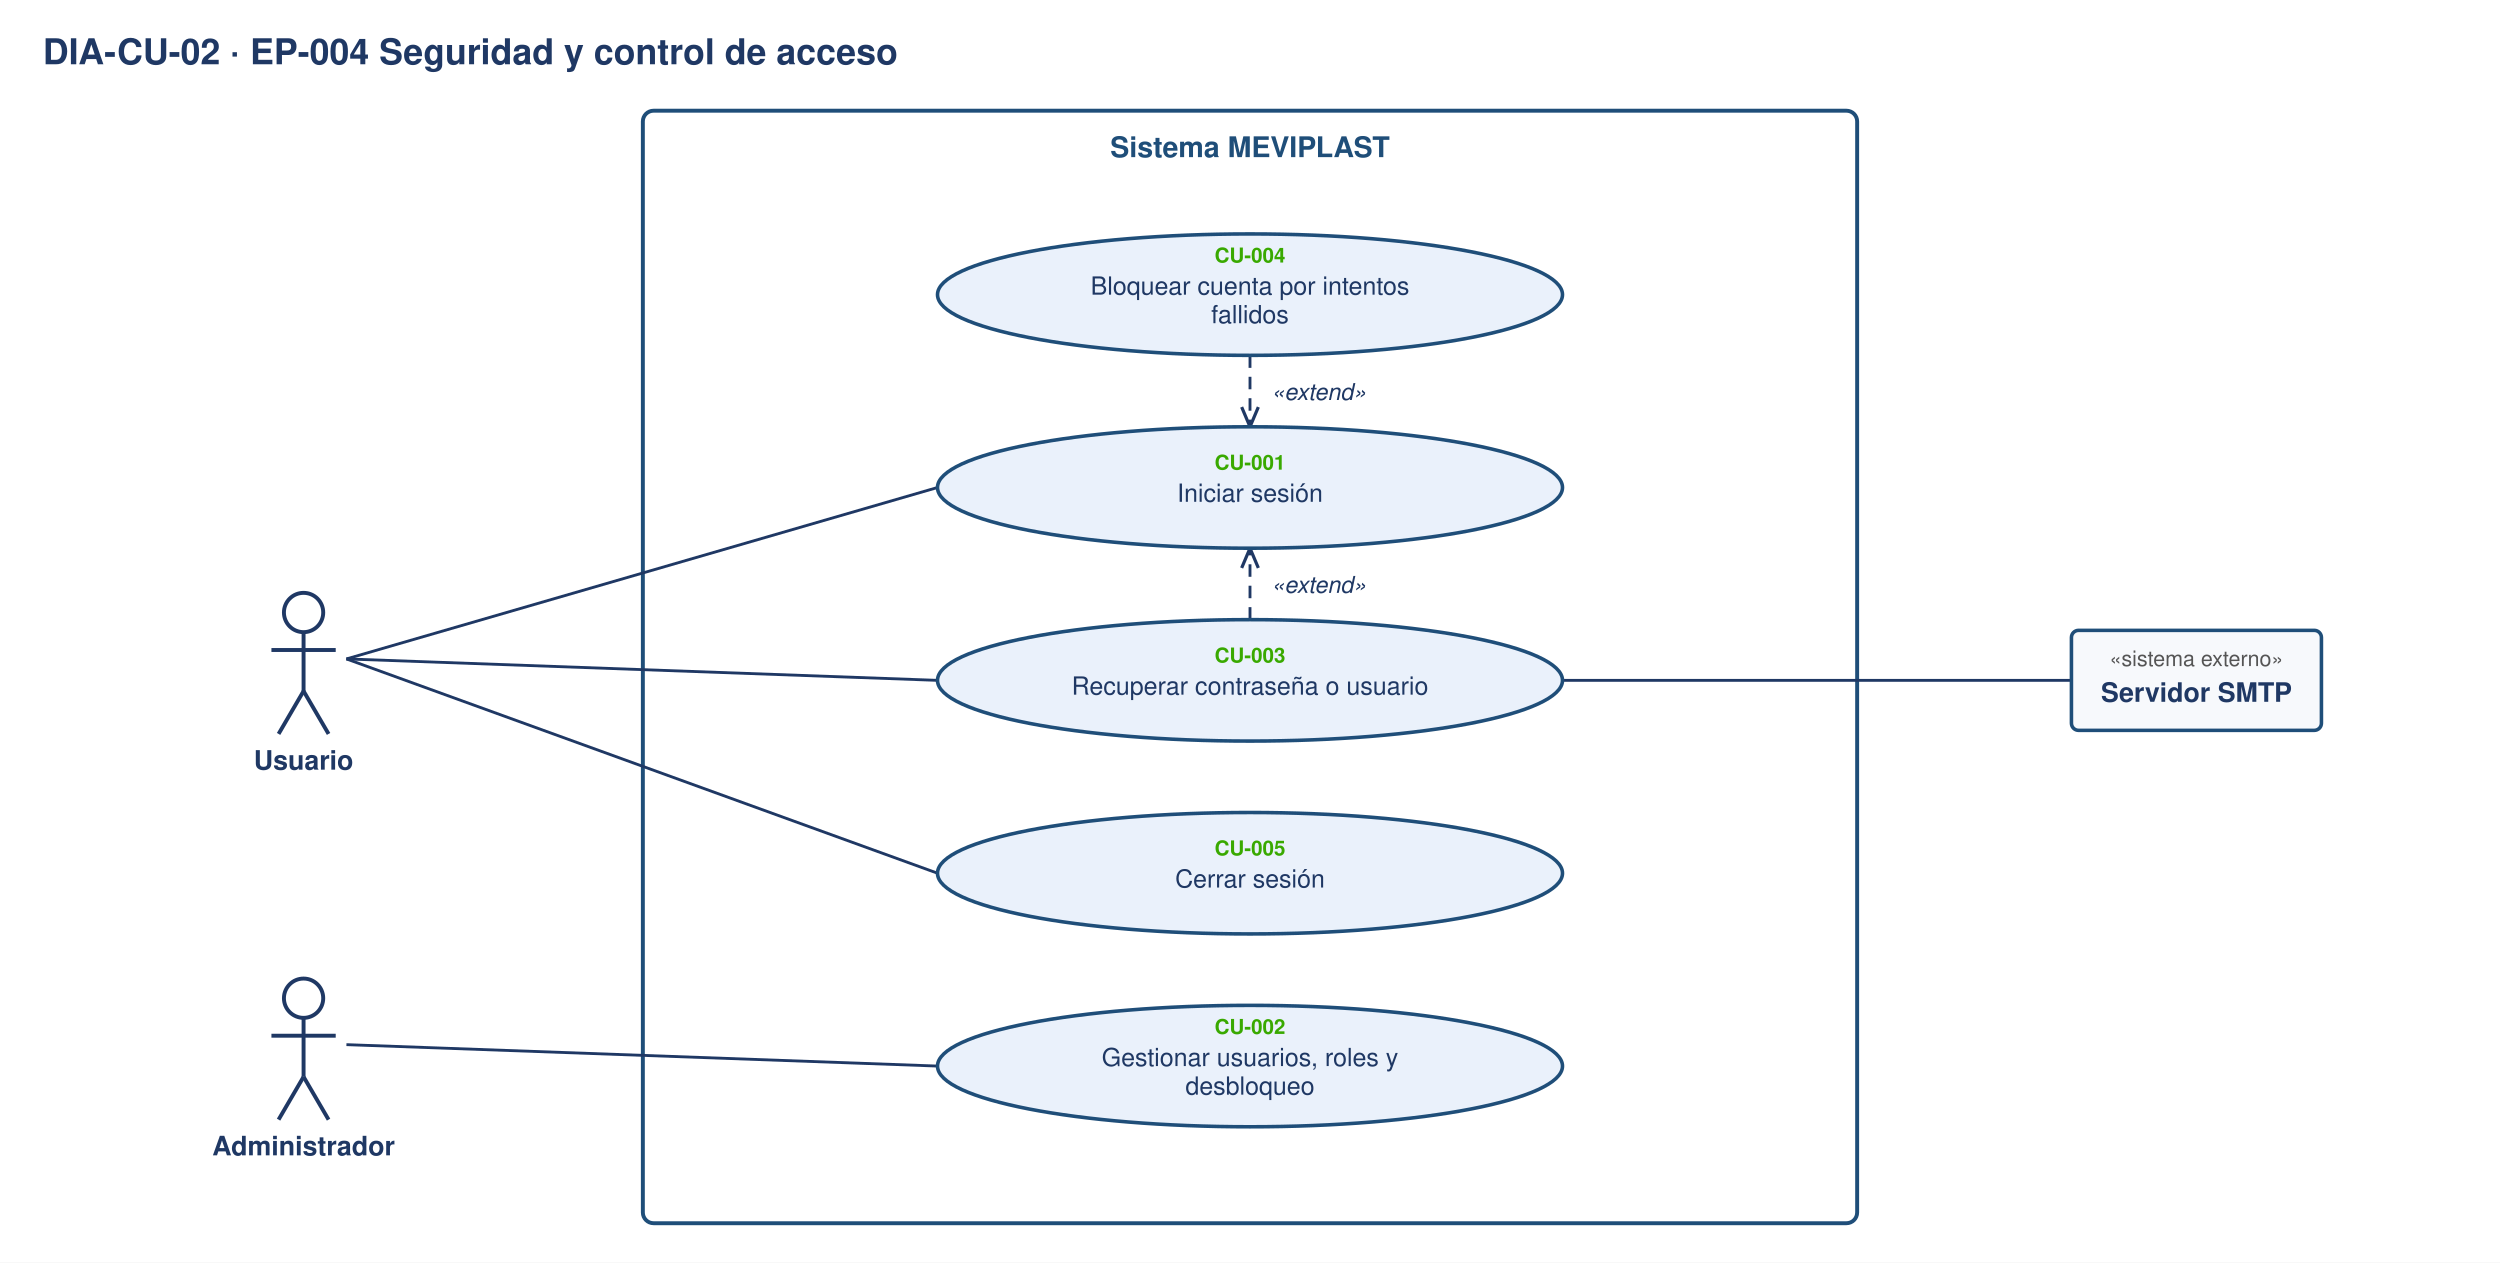
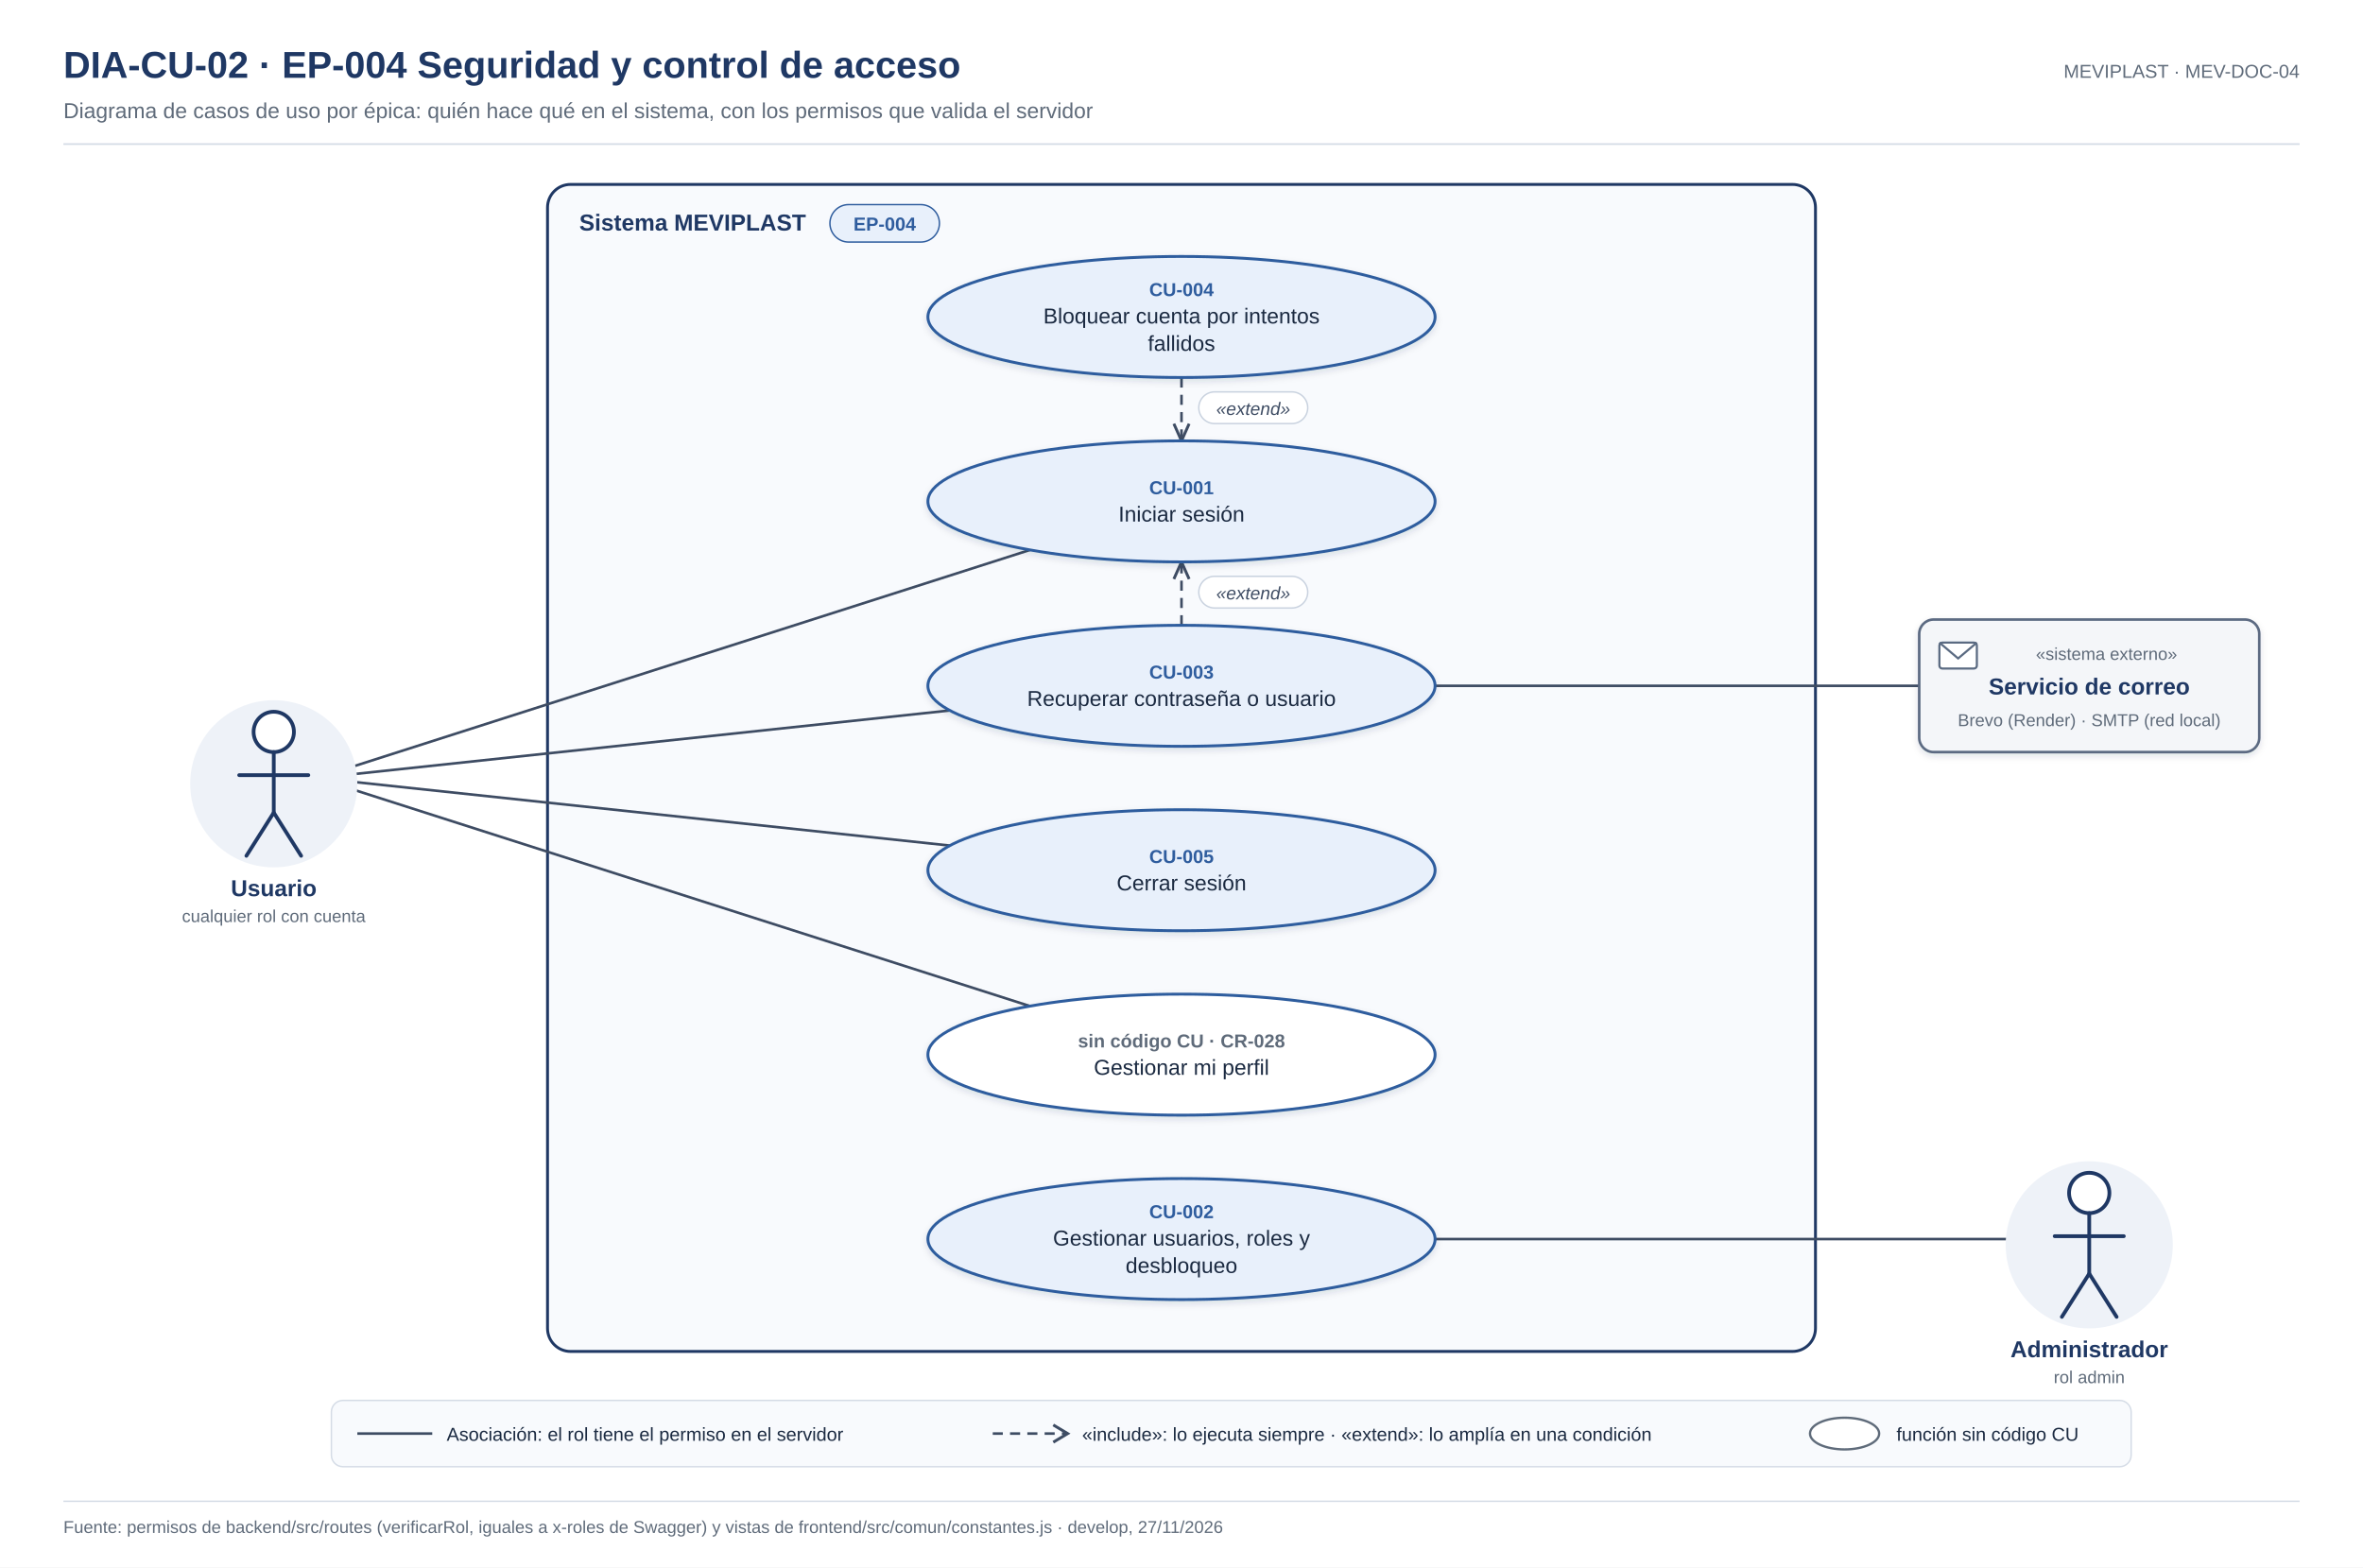
- <svg xmlns="http://www.w3.org/2000/svg" width="1400" height="707" viewBox="0 0 1400 707" font-family="Helvetica, Arial, sans-serif">
-   <rect width="1400" height="707" fill="#fff" />
-   <text x="24" y="36" font-size="20" font-weight="bold" fill="#1F3864">DIA-CU-02 · EP-004 Seguridad y control de acceso</text>
-   <rect x="360" y="62" width="680" height="623" rx="6" fill="none" stroke="#1F4E79" stroke-width="2.2" />
-   <text x="700" y="88" font-size="16" font-weight="bold" text-anchor="middle" fill="#1F4E79">Sistema MEVIPLAST</text>
-   <line x1="194" y1="369" x2="525" y2="273" stroke="#1F3864" stroke-width="1.6" />
-   <line x1="194" y1="369" x2="525" y2="381" stroke="#1F3864" stroke-width="1.6" />
-   <line x1="194" y1="369" x2="525" y2="489" stroke="#1F3864" stroke-width="1.6" />
-   <line x1="194" y1="585" x2="525" y2="597" stroke="#1F3864" stroke-width="1.6" />
-   <line x1="1160" y1="381" x2="875" y2="381" stroke="#1F3864" stroke-width="1.6" />
-   <line x1="700" y1="199" x2="700" y2="239" stroke="#1F3864" stroke-width="1.6" stroke-dasharray="7,5" />
-   <polyline points="695.327,227.947 700,239 704.673,227.947" fill="none" stroke="#1F3864" stroke-width="1.8" />
-   <text x="712" y="224" font-size="13" font-style="italic" fill="#1F3864">«extend»</text>
-   <line x1="700" y1="347" x2="700" y2="307" stroke="#1F3864" stroke-width="1.6" stroke-dasharray="7,5" />
-   <polyline points="704.673,318.053 700,307 695.327,318.053" fill="none" stroke="#1F3864" stroke-width="1.8" />
-   <text x="712" y="332" font-size="13" font-style="italic" fill="#1F3864">«extend»</text>
-   <ellipse cx="700" cy="165" rx="175" ry="34" fill="#EAF1FB" stroke="#1F4E79" stroke-width="2" />
-   <text x="700" y="147" font-size="11.5" font-weight="bold" text-anchor="middle" fill="#39A900">CU-004</text>
-   <text x="700" y="165" font-size="14" text-anchor="middle" fill="#1F3864">Bloquear cuenta por intentos</text>
-   <text x="700" y="181" font-size="14" text-anchor="middle" fill="#1F3864">fallidos</text>
-   <ellipse cx="700" cy="273" rx="175" ry="34" fill="#EAF1FB" stroke="#1F4E79" stroke-width="2" />
-   <text x="700" y="263" font-size="11.5" font-weight="bold" text-anchor="middle" fill="#39A900">CU-001</text>
-   <text x="700" y="281" font-size="14" text-anchor="middle" fill="#1F3864">Iniciar sesión</text>
-   <ellipse cx="700" cy="381" rx="175" ry="34" fill="#EAF1FB" stroke="#1F4E79" stroke-width="2" />
-   <text x="700" y="371" font-size="11.5" font-weight="bold" text-anchor="middle" fill="#39A900">CU-003</text>
-   <text x="700" y="389" font-size="14" text-anchor="middle" fill="#1F3864">Recuperar contraseña o usuario</text>
-   <ellipse cx="700" cy="489" rx="175" ry="34" fill="#EAF1FB" stroke="#1F4E79" stroke-width="2" />
-   <text x="700" y="479" font-size="11.5" font-weight="bold" text-anchor="middle" fill="#39A900">CU-005</text>
-   <text x="700" y="497" font-size="14" text-anchor="middle" fill="#1F3864">Cerrar sesión</text>
-   <ellipse cx="700" cy="597" rx="175" ry="34" fill="#EAF1FB" stroke="#1F4E79" stroke-width="2" />
-   <text x="700" y="579" font-size="11.5" font-weight="bold" text-anchor="middle" fill="#39A900">CU-002</text>
-   <text x="700" y="597" font-size="14" text-anchor="middle" fill="#1F3864">Gestionar usuarios, roles y</text>
-   <text x="700" y="613" font-size="14" text-anchor="middle" fill="#1F3864">desbloqueo</text>
-   <circle cx="170" cy="343" r="11" fill="#fff" stroke="#1F3864" stroke-width="2.2" />
-   <line x1="170" y1="354" x2="170" y2="387" stroke="#1F3864" stroke-width="2.2" />
-   <line x1="152" y1="364" x2="188" y2="364" stroke="#1F3864" stroke-width="2.2" />
-   <line x1="170" y1="387" x2="156" y2="411" stroke="#1F3864" stroke-width="2.2" />
-   <line x1="170" y1="387" x2="184" y2="411" stroke="#1F3864" stroke-width="2.2" />
-   <text x="170" y="431" font-size="15" font-weight="bold" text-anchor="middle" fill="#1F3864">Usuario</text>
-   <circle cx="170" cy="559" r="11" fill="#fff" stroke="#1F3864" stroke-width="2.2" />
-   <line x1="170" y1="570" x2="170" y2="603" stroke="#1F3864" stroke-width="2.2" />
-   <line x1="152" y1="580" x2="188" y2="580" stroke="#1F3864" stroke-width="2.2" />
-   <line x1="170" y1="603" x2="156" y2="627" stroke="#1F3864" stroke-width="2.2" />
-   <line x1="170" y1="603" x2="184" y2="627" stroke="#1F3864" stroke-width="2.2" />
-   <text x="170" y="647" font-size="15" font-weight="bold" text-anchor="middle" fill="#1F3864">Administrador</text>
-   <rect x="1160" y="353" width="140" height="56" rx="4" fill="#F7F9FC" stroke="#1F4E79" stroke-width="2" />
-   <text x="1230" y="373" font-size="12" text-anchor="middle" fill="#555">«sistema externo»</text>
-   <text x="1230" y="393" font-size="15" font-weight="bold" text-anchor="middle" fill="#1F3864">Servidor SMTP</text>
+ <svg xmlns="http://www.w3.org/2000/svg" width="1640" height="1088" viewBox="0 0 1640 1088" font-family="Segoe UI, Arial, Helvetica, sans-serif">
+   <defs>
+     <filter id="sombra" x="-10%" y="-20%" width="120%" height="150%">
+       <feDropShadow dx="0" dy="2" stdDeviation="2.4" flood-color="#1B2A41" flood-opacity="0.13" />
+     </filter>
+   </defs>
+   <rect width="1640" height="1088" fill="#ffffff" />
+   <text x="44" y="54" font-size="26" font-weight="700" fill="#1F3864" text-anchor="start">DIA-CU-02 · EP-004 Seguridad y control de acceso</text>
+   <text x="44" y="82" font-size="15" font-weight="400" fill="#5F6B7A" text-anchor="start">Diagrama de casos de uso por épica: quién hace qué en el sistema, con los permisos que valida el servidor</text>
+   <text x="1596" y="54" font-size="13" font-weight="400" fill="#5F6B7A" text-anchor="end">MEVIPLAST · MEV-DOC-04</text>
+   <line x1="44" y1="100" x2="1596" y2="100" stroke="#D5DCE6" stroke-width="1.2" />
+   <rect x="380" y="128" width="880" height="810" rx="16" fill="#F8FAFD" stroke="#1F3864" stroke-width="2" />
+   <text x="402" y="160" font-size="16" font-weight="700" fill="#1F3864" text-anchor="start">Sistema MEVIPLAST</text>
+   <rect x="576" y="142" width="76" height="26" rx="13" fill="#E8F0FB" stroke="#2F5D9E" />
+   <text x="614" y="160" font-size="13" font-weight="700" fill="#2F5D9E" text-anchor="middle">EP-004</text>
+   <line x1="220" y1="540" x2="714.8" y2="381.7" stroke="#3E4C63" stroke-width="1.8" />
+   <line x1="220" y1="540" x2="659.3" y2="493.1" stroke="#3E4C63" stroke-width="1.8" />
+   <line x1="220" y1="540" x2="659.3" y2="586.9" stroke="#3E4C63" stroke-width="1.8" />
+   <line x1="220" y1="540" x2="714.8" y2="698.3" stroke="#3E4C63" stroke-width="1.8" />
+   <line x1="1332" y1="476" x2="996" y2="476" stroke="#3E4C63" stroke-width="1.8" />
+   <line x1="1420" y1="860" x2="996" y2="860" stroke="#3E4C63" stroke-width="1.8" />
+   <line x1="820" y1="262" x2="820" y2="306" stroke="#3E4C63" stroke-width="1.8" stroke-dasharray="7,5" />
+   <polyline points="814.7,294.1 820,306 825.3,294.1" fill="none" stroke="#3E4C63" stroke-width="2" stroke-linejoin="round" />
+   <rect x="832" y="272" width="75.6" height="22" rx="11" fill="#fff" stroke="#C9D2DF" stroke-width="1" />
+   <text x="869.8" y="288" font-size="12.5" font-weight="400" fill="#3E4C63" text-anchor="middle" font-style="italic">«extend»</text>
+   <line x1="820" y1="434" x2="820" y2="390" stroke="#3E4C63" stroke-width="1.8" stroke-dasharray="7,5" />
+   <polyline points="825.3,401.9 820,390 814.7,401.9" fill="none" stroke="#3E4C63" stroke-width="2" stroke-linejoin="round" />
+   <rect x="832" y="400" width="75.6" height="22" rx="11" fill="#fff" stroke="#C9D2DF" stroke-width="1" />
+   <text x="869.8" y="416" font-size="12.5" font-weight="400" fill="#3E4C63" text-anchor="middle" font-style="italic">«extend»</text>
+   <g filter="url(#sombra)">
+     <ellipse cx="820" cy="220" rx="176" ry="42" fill="#E8F0FB" stroke="#2F5D9E" stroke-width="2" />
+   </g>
+   <text x="820" y="205.5" font-size="13" font-weight="700" fill="#2F5D9E" text-anchor="middle">CU-004</text>
+   <text x="820" y="224.5" font-size="15" font-weight="400" fill="#1B2A41" text-anchor="middle">Bloquear cuenta por intentos</text>
+   <text x="820" y="243.5" font-size="15" font-weight="400" fill="#1B2A41" text-anchor="middle">fallidos</text>
+   <g filter="url(#sombra)">
+     <ellipse cx="820" cy="348" rx="176" ry="42" fill="#E8F0FB" stroke="#2F5D9E" stroke-width="2" />
+   </g>
+   <text x="820" y="343" font-size="13" font-weight="700" fill="#2F5D9E" text-anchor="middle">CU-001</text>
+   <text x="820" y="362" font-size="15" font-weight="400" fill="#1B2A41" text-anchor="middle">Iniciar sesión</text>
+   <g filter="url(#sombra)">
+     <ellipse cx="820" cy="476" rx="176" ry="42" fill="#E8F0FB" stroke="#2F5D9E" stroke-width="2" />
+   </g>
+   <text x="820" y="471" font-size="13" font-weight="700" fill="#2F5D9E" text-anchor="middle">CU-003</text>
+   <text x="820" y="490" font-size="15" font-weight="400" fill="#1B2A41" text-anchor="middle">Recuperar contraseña o usuario</text>
+   <g filter="url(#sombra)">
+     <ellipse cx="820" cy="604" rx="176" ry="42" fill="#E8F0FB" stroke="#2F5D9E" stroke-width="2" />
+   </g>
+   <text x="820" y="599" font-size="13" font-weight="700" fill="#2F5D9E" text-anchor="middle">CU-005</text>
+   <text x="820" y="618" font-size="15" font-weight="400" fill="#1B2A41" text-anchor="middle">Cerrar sesión</text>
+   <g filter="url(#sombra)">
+     <ellipse cx="820" cy="732" rx="176" ry="42" fill="#ffffff" stroke="#2F5D9E" stroke-width="2" />
+   </g>
+   <text x="820" y="727" font-size="13" font-weight="700" fill="#5F6B7A" text-anchor="middle">sin código CU · CR-028</text>
+   <text x="820" y="746" font-size="15" font-weight="400" fill="#1B2A41" text-anchor="middle">Gestionar mi perfil</text>
+   <g filter="url(#sombra)">
+     <ellipse cx="820" cy="860" rx="176" ry="42" fill="#E8F0FB" stroke="#2F5D9E" stroke-width="2" />
+   </g>
+   <text x="820" y="845.5" font-size="13" font-weight="700" fill="#2F5D9E" text-anchor="middle">CU-002</text>
+   <text x="820" y="864.5" font-size="15" font-weight="400" fill="#1B2A41" text-anchor="middle">Gestionar usuarios, roles y</text>
+   <text x="820" y="883.5" font-size="15" font-weight="400" fill="#1B2A41" text-anchor="middle">desbloqueo</text>
+   <circle cx="190" cy="544" r="58" fill="#EEF2F8" />
+   <circle cx="190" cy="508" r="14" fill="#fff" stroke="#1F3864" stroke-width="2.6" />
+   <line x1="190" y1="522" x2="190" y2="564" stroke="#1F3864" stroke-width="2.6" stroke-linecap="round" />
+   <line x1="166" y1="538" x2="214" y2="538" stroke="#1F3864" stroke-width="2.6" stroke-linecap="round" />
+   <polyline points="171,594 190,564 209,594" fill="none" stroke="#1F3864" stroke-width="2.6" stroke-linecap="round" stroke-linejoin="round" />
+   <text x="190" y="622" font-size="16" font-weight="700" fill="#1F3864" text-anchor="middle">Usuario</text>
+   <text x="190" y="640" font-size="12" font-weight="400" fill="#5F6B7A" text-anchor="middle">cualquier rol con cuenta</text>
+   <g filter="url(#sombra)">
+     <rect x="1332" y="430" width="236" height="92" rx="10" fill="#F4F6F9" stroke="#5B6B82" stroke-width="1.8" />
+   </g>
+   <rect x="1346" y="446" width="26" height="18" rx="2" fill="#fff" stroke="#5B6B82" stroke-width="1.5" />
+   <polyline points="1346,446 1359,457 1372,446" fill="none" stroke="#5B6B82" stroke-width="1.5" />
+   <text x="1462" y="458" font-size="12" font-weight="400" fill="#5F6B7A" text-anchor="middle">«sistema externo»</text>
+   <text x="1450" y="482" font-size="16" font-weight="700" fill="#1F3864" text-anchor="middle">Servicio de correo</text>
+   <text x="1450" y="504" font-size="12" font-weight="400" fill="#5F6B7A" text-anchor="middle">Brevo (Render) · SMTP (red local)</text>
+   <circle cx="1450" cy="864" r="58" fill="#EEF2F8" />
+   <circle cx="1450" cy="828" r="14" fill="#fff" stroke="#1F3864" stroke-width="2.6" />
+   <line x1="1450" y1="842" x2="1450" y2="884" stroke="#1F3864" stroke-width="2.6" stroke-linecap="round" />
+   <line x1="1426" y1="858" x2="1474" y2="858" stroke="#1F3864" stroke-width="2.6" stroke-linecap="round" />
+   <polyline points="1431,914 1450,884 1469,914" fill="none" stroke="#1F3864" stroke-width="2.6" stroke-linecap="round" stroke-linejoin="round" />
+   <text x="1450" y="942" font-size="16" font-weight="700" fill="#1F3864" text-anchor="middle">Administrador</text>
+   <text x="1450" y="960" font-size="12" font-weight="400" fill="#5F6B7A" text-anchor="middle">rol admin</text>
+   <rect x="230" y="972" width="1249.1" height="46" rx="8" fill="#F8FAFD" stroke="#D5DCE6" />
+   <line x1="248" y1="995" x2="300" y2="995" stroke="#3E4C63" stroke-width="1.8" />
+   <text x="310" y="1000" font-size="13" font-weight="400" fill="#1B2A41" text-anchor="start">Asociación: el rol tiene el permiso en el servidor</text>
+   <line x1="689" y1="995" x2="741" y2="995" stroke="#3E4C63" stroke-width="1.8" stroke-dasharray="7,5" />
+   <polyline points="731,989 741,995 731,1001" fill="none" stroke="#3E4C63" stroke-width="2" />
+   <text x="751" y="1000" font-size="13" font-weight="400" fill="#1B2A41" text-anchor="start">«include»: lo ejecuta siempre · «extend»: lo amplía en una condición</text>
+   <ellipse cx="1280.2" cy="995" rx="24" ry="11" fill="#fff" stroke="#5F6B7A" stroke-width="1.6" />
+   <text x="1316.2" y="1000" font-size="13" font-weight="400" fill="#1B2A41" text-anchor="start">función sin código CU</text>
+   <line x1="44" y1="1042" x2="1596" y2="1042" stroke="#D5DCE6" stroke-width="1" />
+   <text x="44" y="1064" font-size="12" font-weight="400" fill="#5F6B7A" text-anchor="start">Fuente: permisos de backend/src/routes (verificarRol, iguales a x-roles de Swagger) y vistas de frontend/src/comun/constantes.js · develop, 27/11/2026</text>
</svg>
